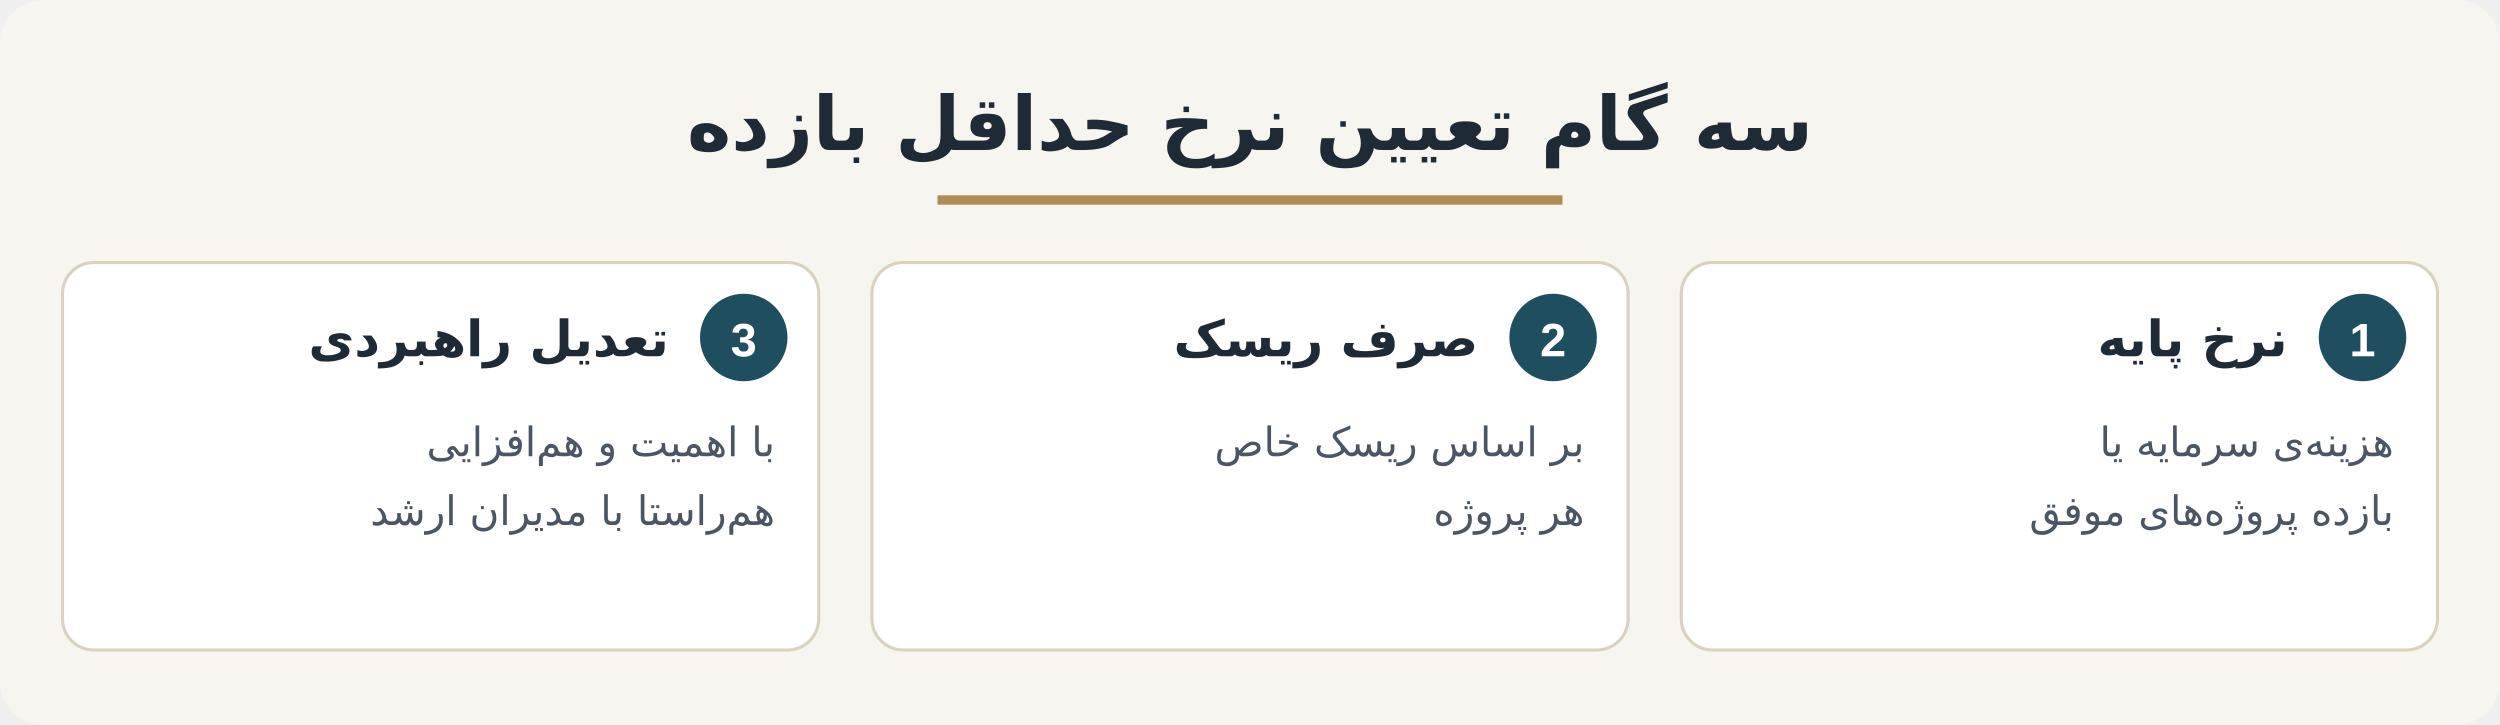
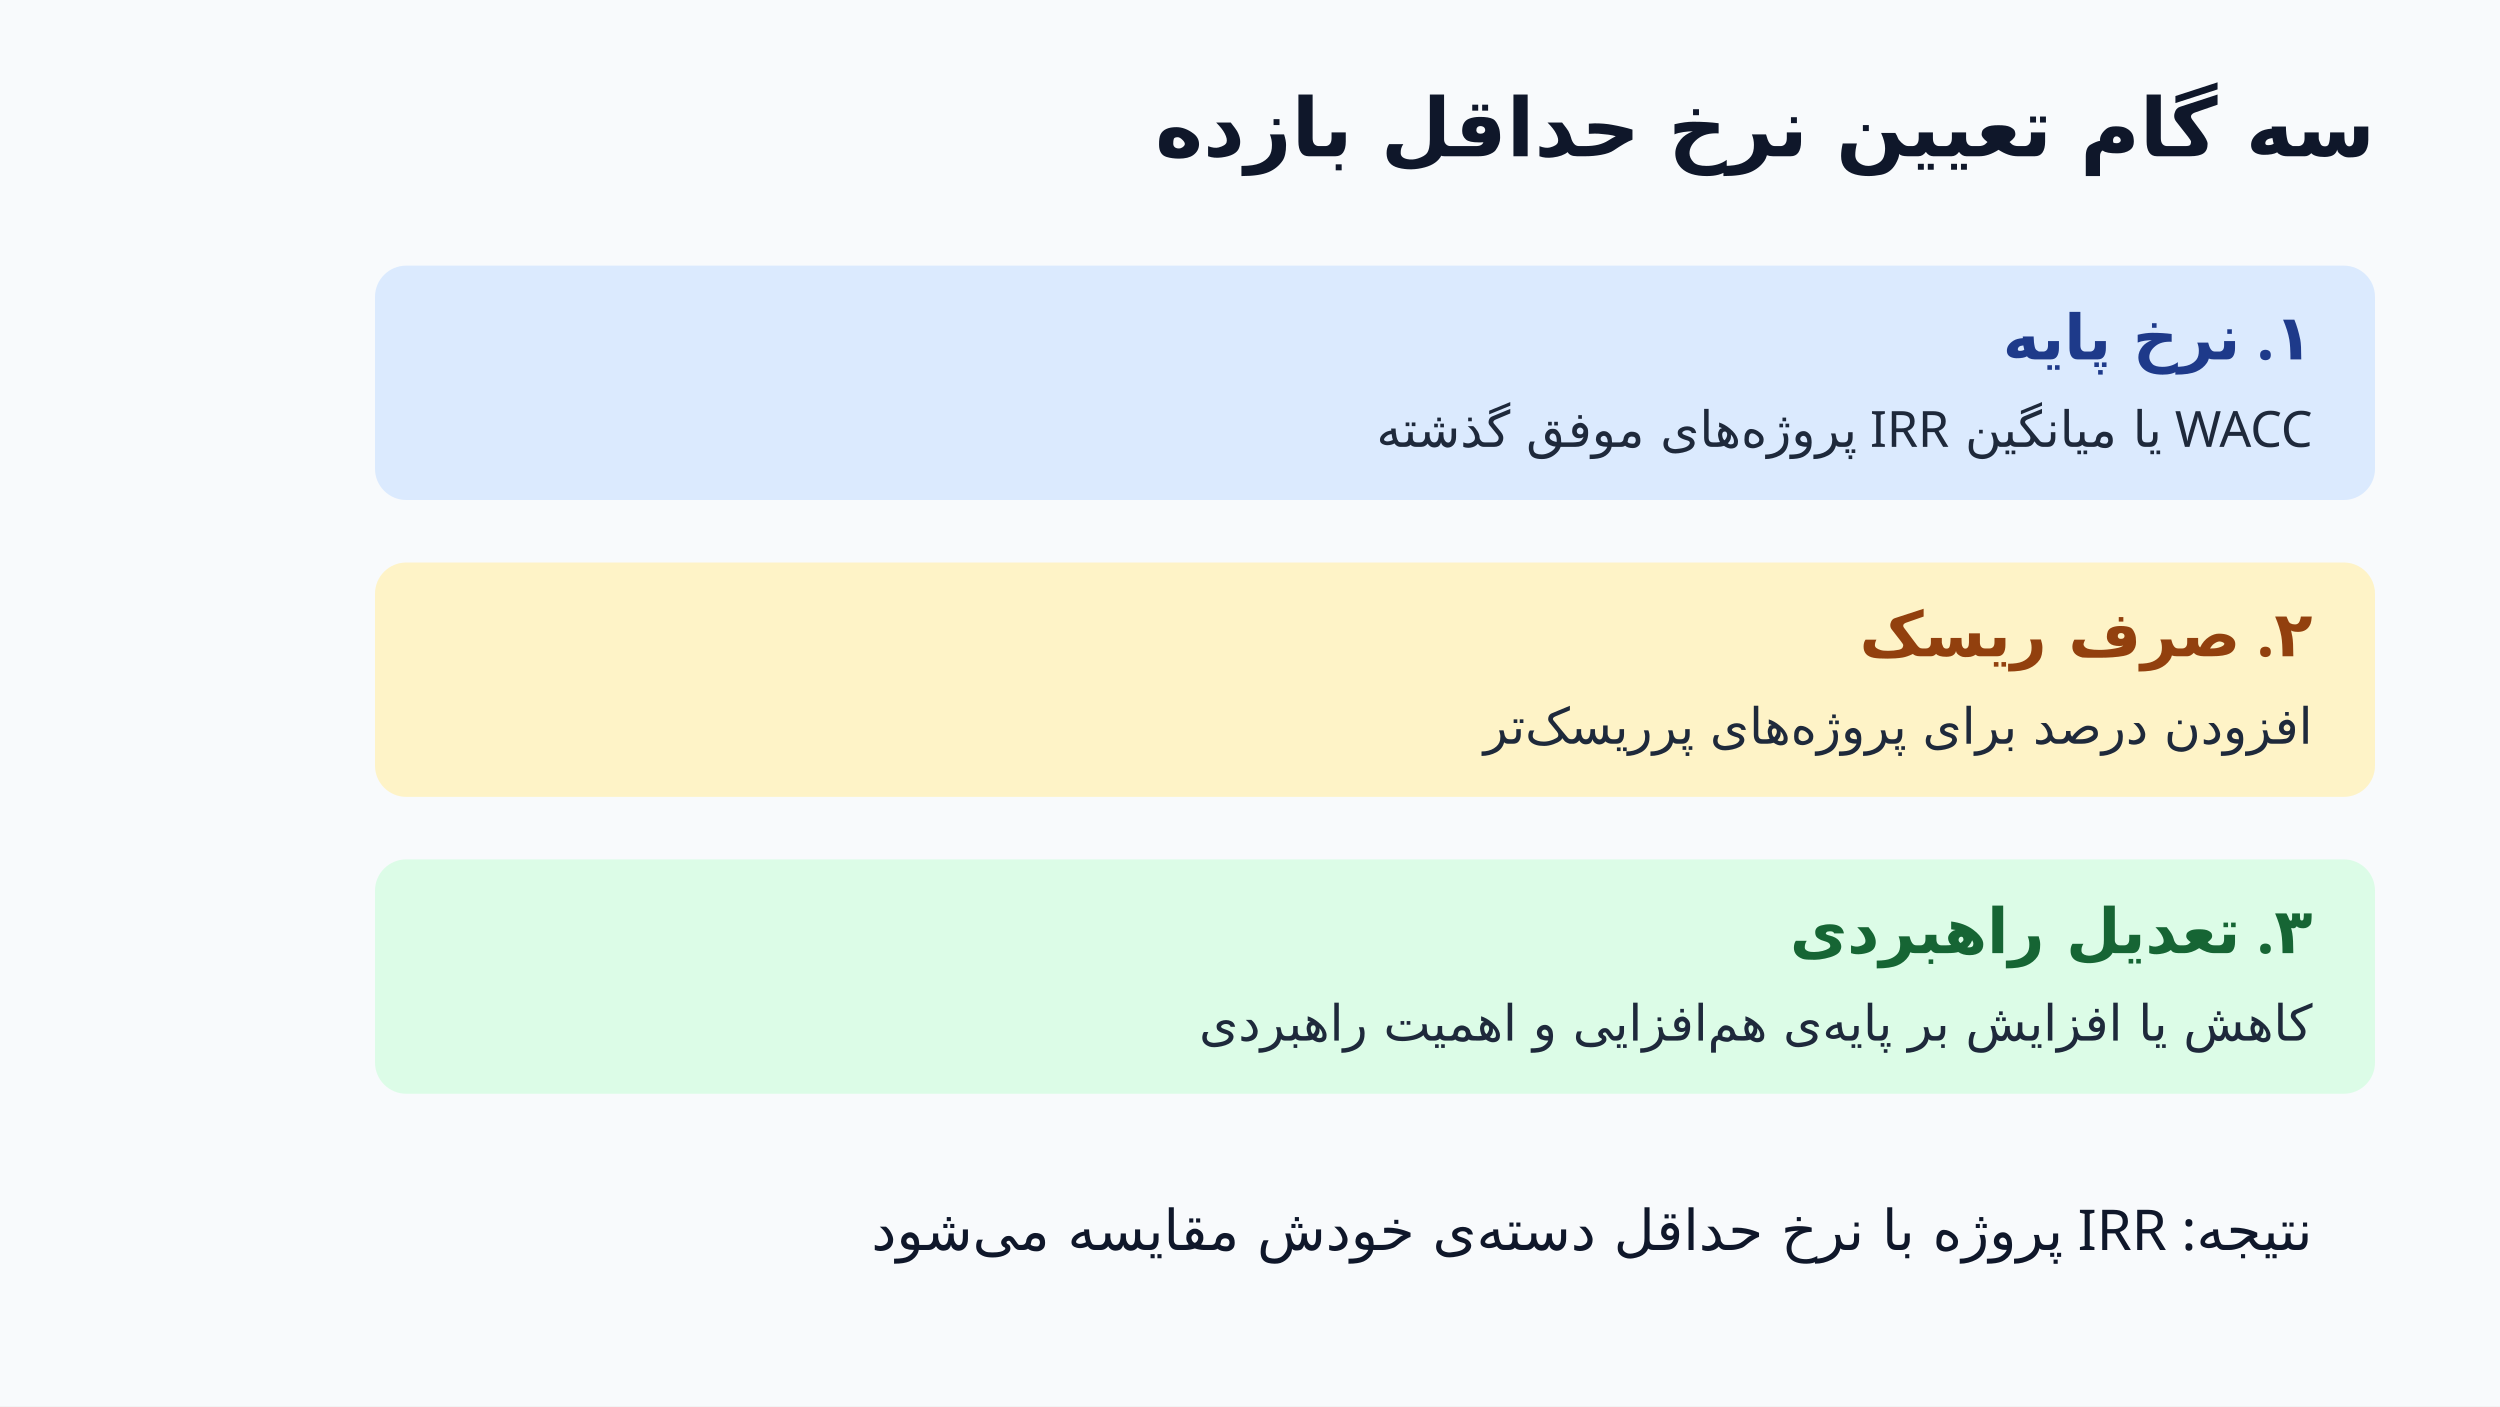
- <svg xmlns="http://www.w3.org/2000/svg" viewBox="0 0 800 232" font-family="Vazirmatn, Tahoma, Arial, sans-serif">
-   <rect width="800" height="232" rx="14" fill="#f7f5ef" />
-   <text direction="rtl" x="400.0" y="48" text-anchor="middle" font-size="24" font-weight="700" fill="#1f2a37">سه گام تعیین نرخ حداقل بازده</text>
-   <line x1="300" y1="64" x2="500" y2="64" stroke="#b08d57" stroke-width="3" />
-   <rect x="538" y="84" width="242" height="124" rx="10" fill="#ffffff" stroke="#d9d2c0" />
-   <circle cx="756" cy="108" r="14" fill="#1f4e5f" />
-   <text direction="rtl" x="756" y="114" text-anchor="middle" font-size="15" font-weight="700" fill="#fff">1</text>
-   <text direction="rtl" x="732" y="114" text-anchor="start" font-size="16" font-weight="700" fill="#1f2a37">نرخ پایه</text>
-   <text direction="rtl" x="766" y="146" text-anchor="start" font-size="13" fill="#4b5563">هزینه‌ی سرمایه یا</text>
-   <text direction="rtl" x="766" y="168" text-anchor="start" font-size="13" fill="#4b5563">بازده پروژه‌های موفق</text>
-   <rect x="279" y="84" width="242" height="124" rx="10" fill="#ffffff" stroke="#d9d2c0" />
-   <circle cx="497" cy="108" r="14" fill="#1f4e5f" />
-   <text direction="rtl" x="497" y="114" text-anchor="middle" font-size="15" font-weight="700" fill="#fff">2</text>
-   <text direction="rtl" x="473" y="114" text-anchor="start" font-size="16" font-weight="700" fill="#1f2a37">صرف ریسک</text>
-   <text direction="rtl" x="507" y="146" text-anchor="start" font-size="13" fill="#4b5563">بر اساس ریسک خاص</text>
-   <text direction="rtl" x="507" y="168" text-anchor="start" font-size="13" fill="#4b5563">هر پروژه</text>
-   <rect x="20" y="84" width="242" height="124" rx="10" fill="#ffffff" stroke="#d9d2c0" />
-   <circle cx="238" cy="108" r="14" fill="#1f4e5f" />
-   <text direction="rtl" x="238" y="114" text-anchor="middle" font-size="15" font-weight="700" fill="#fff">3</text>
-   <text direction="rtl" x="214" y="114" text-anchor="start" font-size="16" font-weight="700" fill="#1f2a37">تعدیل راهبردی</text>
-   <text direction="rtl" x="248" y="146" text-anchor="start" font-size="13" fill="#4b5563">با اهمیت و هم‌افزایی</text>
-   <text direction="rtl" x="248" y="168" text-anchor="start" font-size="13" fill="#4b5563">هم‌راستا با مدیران ارشد</text>
+ <svg xmlns="http://www.w3.org/2000/svg" viewBox="0 0 800 450" width="800" height="450" direction="rtl" font-family="sans-serif">
+   <rect width="800" height="450" fill="#f8fafc" />
+   <text x="760" y="50" font-size="26" font-weight="bold" fill="#0f172a" text-anchor="start">سه گام تعیین نرخ حداقل بازده</text>
+   <g direction="rtl">
+     <rect x="120" y="85" width="640" height="75" rx="10" fill="#dbeafe" />
+     <text x="740" y="115" font-size="20" font-weight="bold" fill="#1e3a8a" text-anchor="start">۱. نرخ پایه</text>
+     <text x="740" y="143" font-size="16" fill="#1e293b" text-anchor="start">WACC یا میانگین IRR پروژه‌های موفق گذشته</text>
+     <rect x="120" y="180" width="640" height="75" rx="10" fill="#fef3c7" />
+     <text x="740" y="210" font-size="20" font-weight="bold" fill="#92400e" text-anchor="start">۲. صرف ریسک</text>
+     <text x="740" y="238" font-size="16" fill="#1e293b" text-anchor="start">افزودن درصد برای پروژه‌های پرریسک‌تر</text>
+     <rect x="120" y="275" width="640" height="75" rx="10" fill="#dcfce7" />
+     <text x="740" y="305" font-size="20" font-weight="bold" fill="#166534" text-anchor="start">۳. تعدیل راهبردی</text>
+     <text x="740" y="333" font-size="16" fill="#1e293b" text-anchor="start">کاهش یا افزایش بر پایه‌ی هم‌افزایی و اهمیت راهبردی</text>
+     <text x="740" y="400" font-size="18" fill="#0f172a" text-anchor="start">نتیجه: IRR پروژه با نرخ حداقل دسته‌ی خودش مقایسه می‌شود</text>
+   </g>
</svg>
